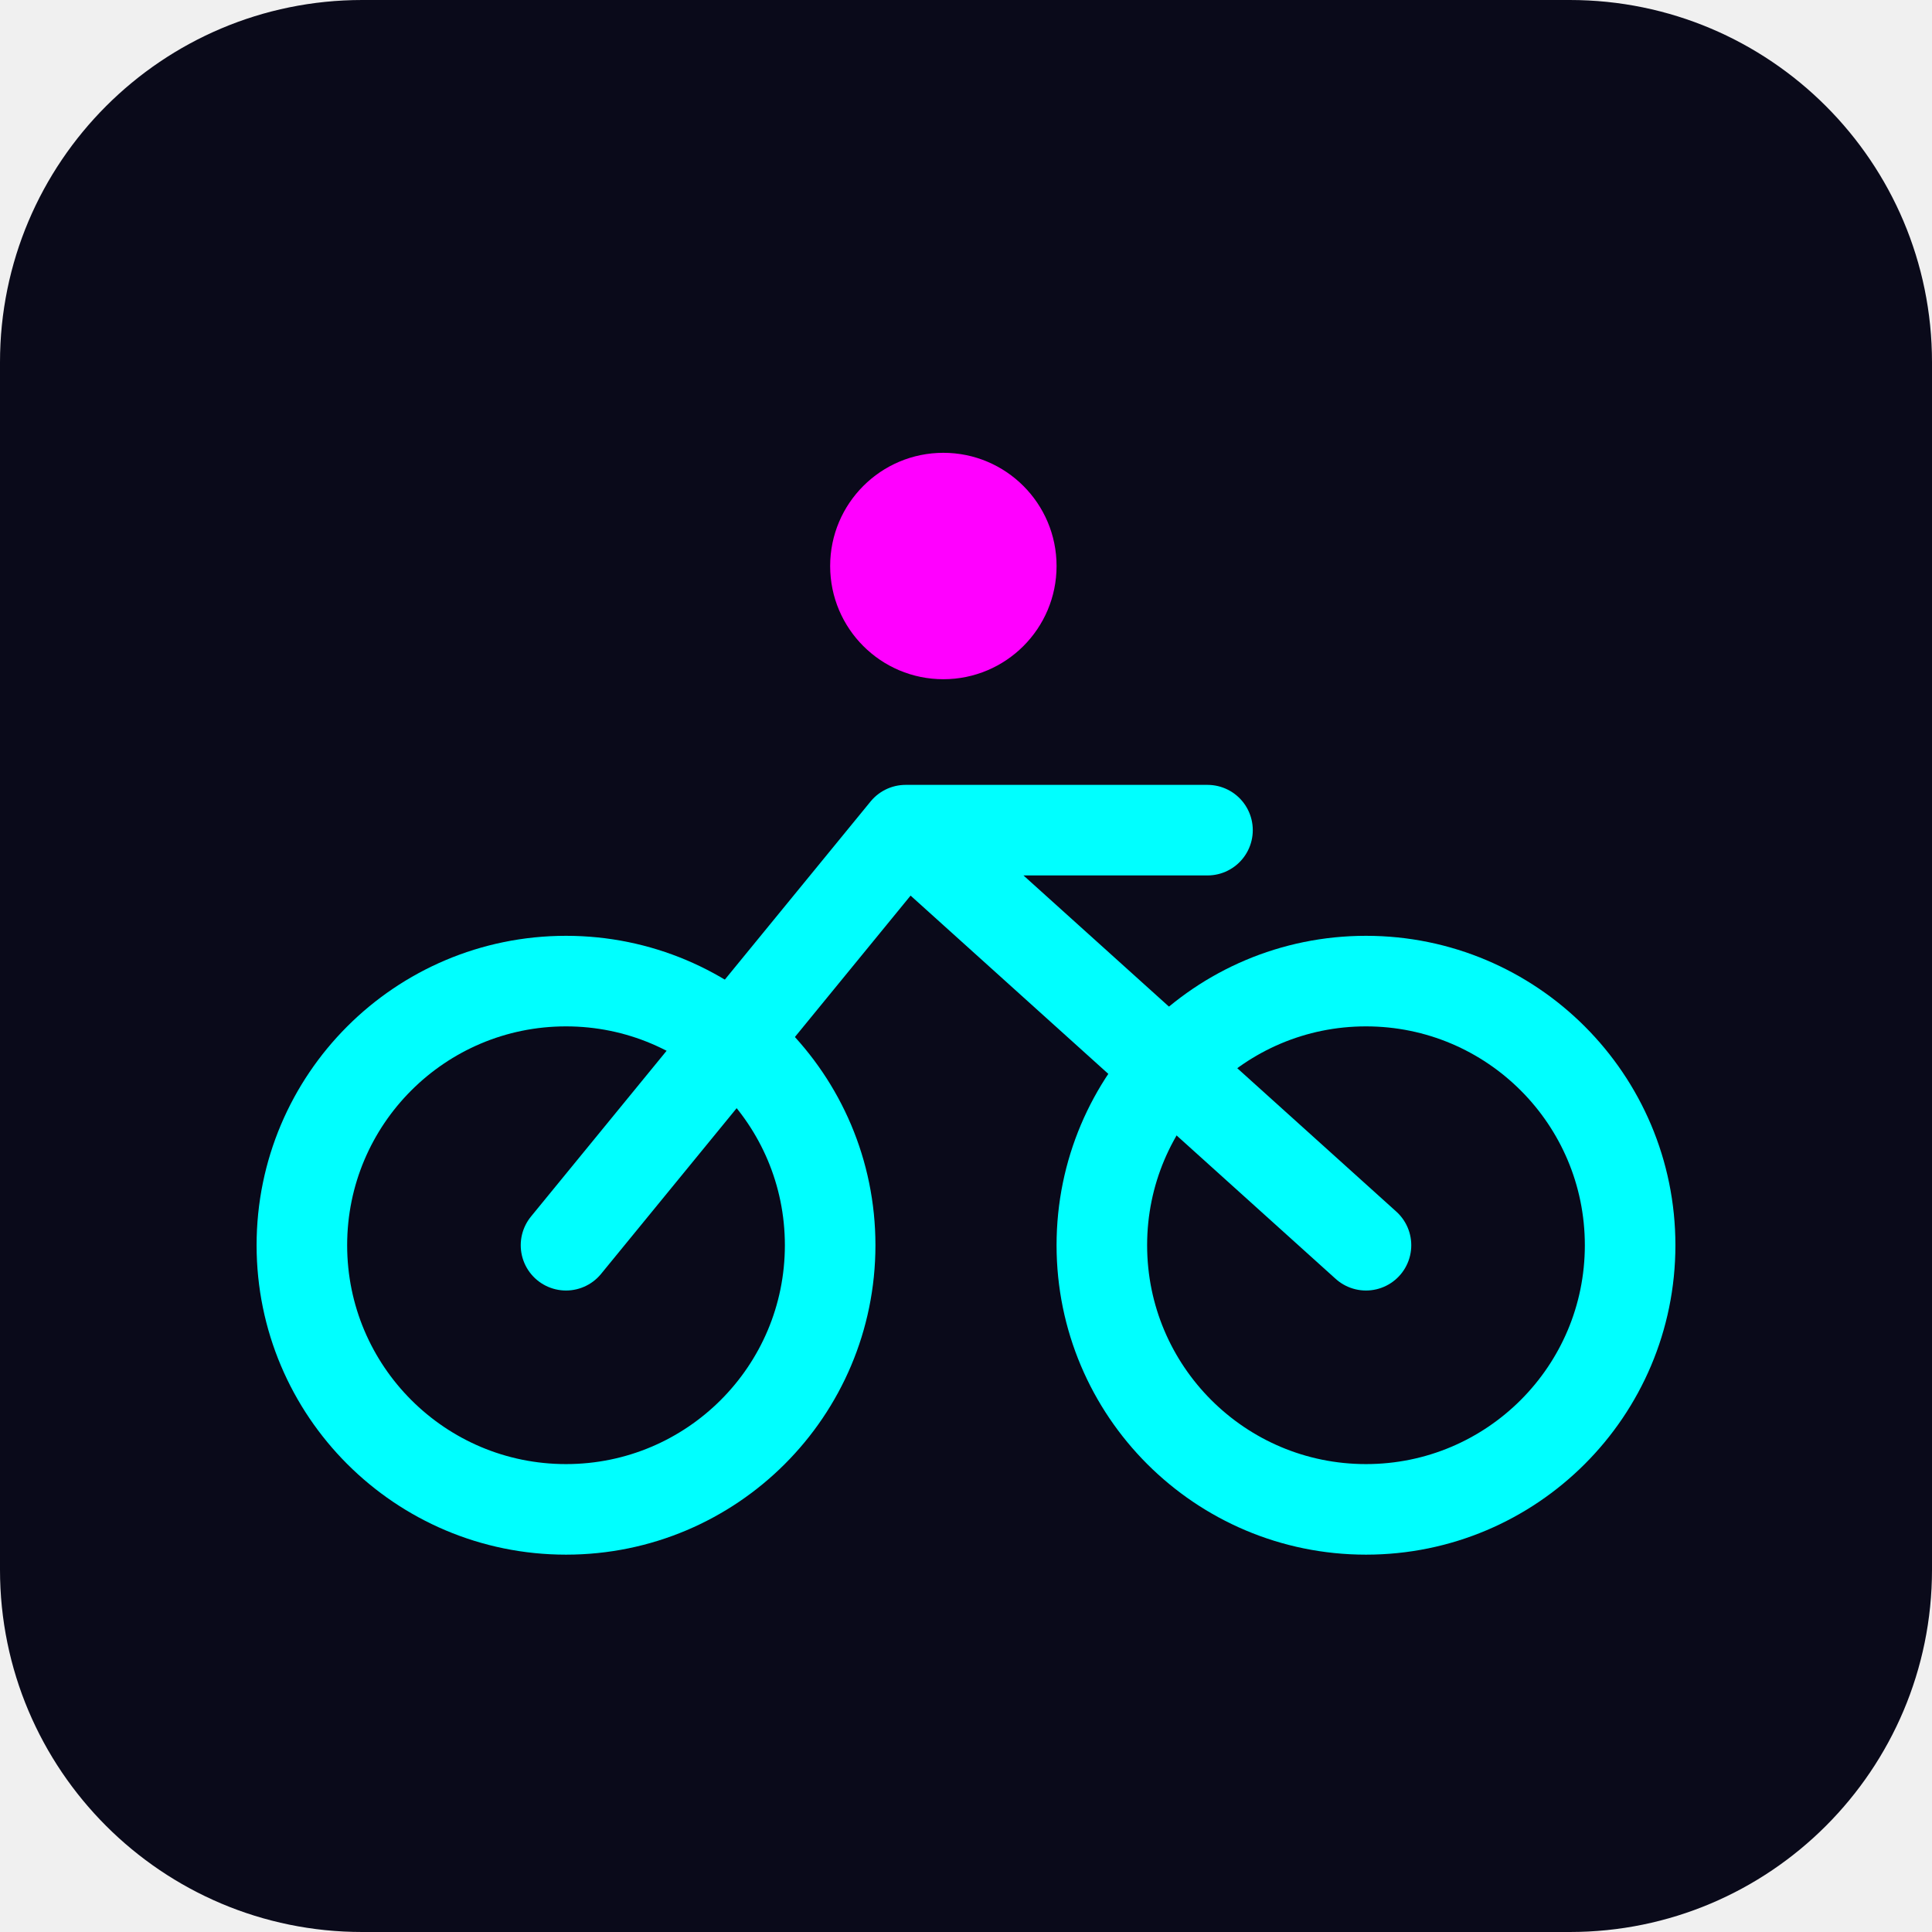
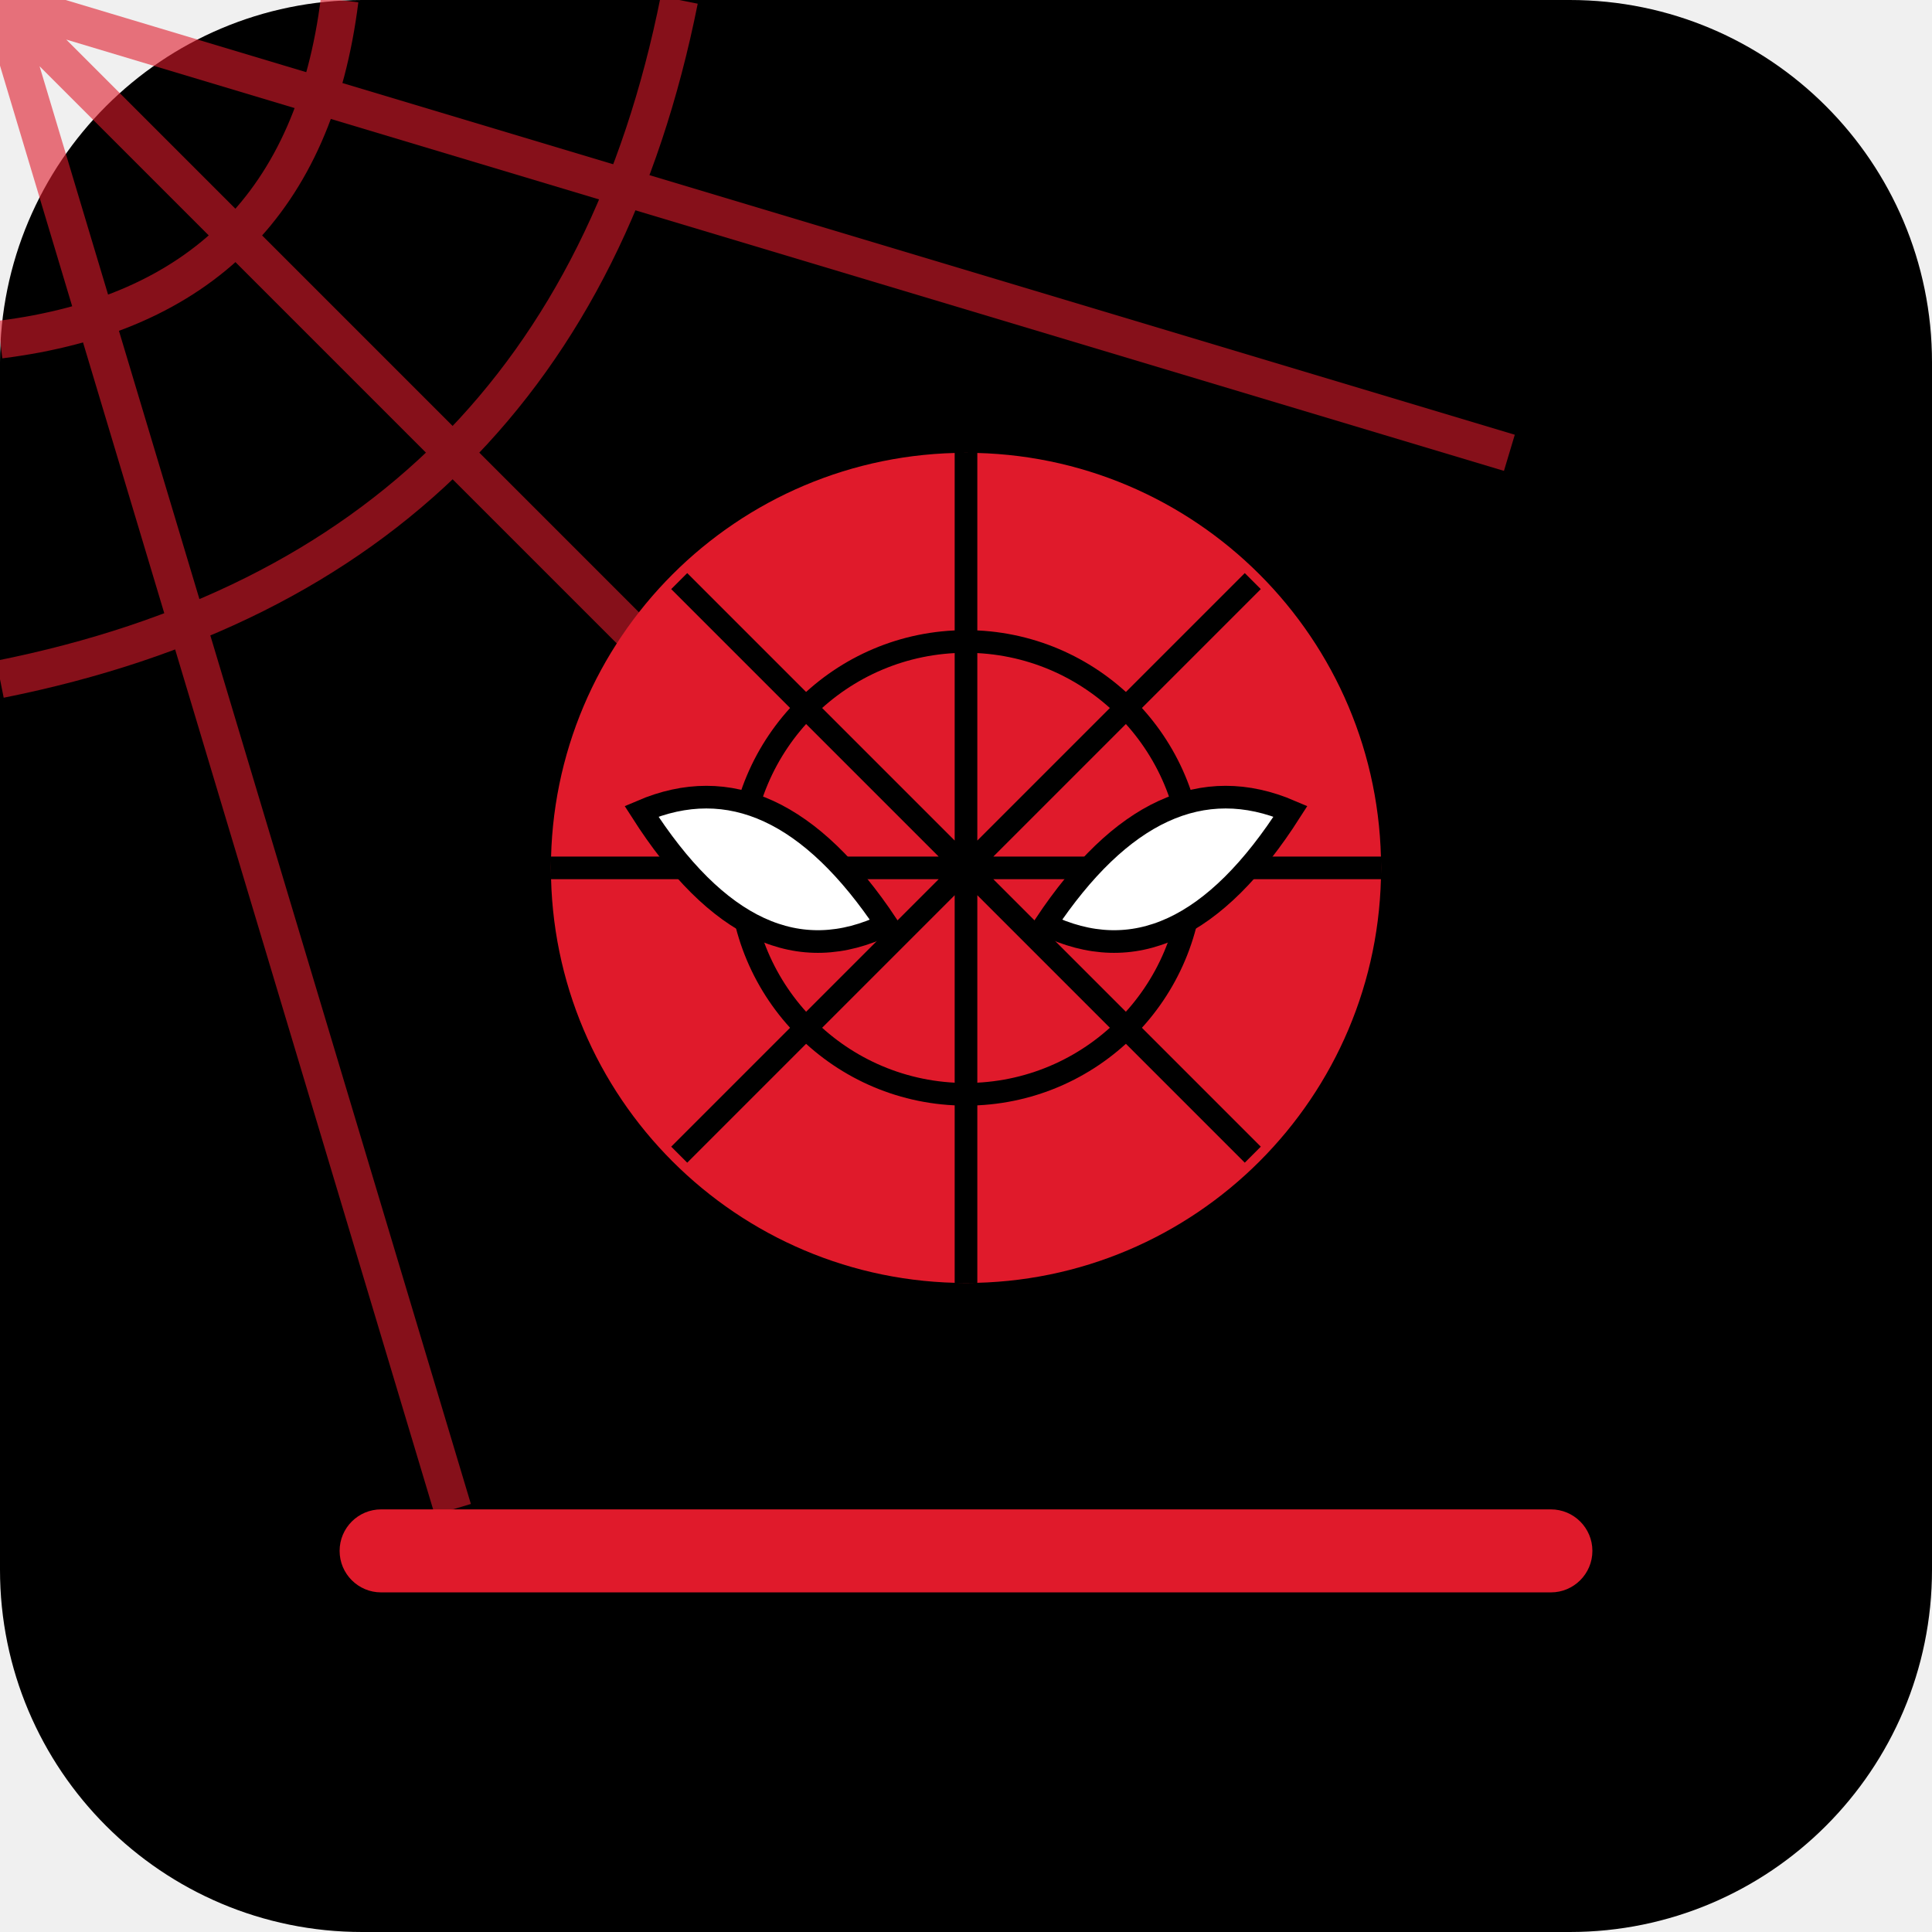
<svg xmlns="http://www.w3.org/2000/svg" viewBox="0 0 512 512">
-   <rect width="512" height="512" rx="96" fill="#0a0a1a" />
-   <g fill="none" stroke="#0ff" stroke-width="24" stroke-linecap="round" stroke-linejoin="round">
-     <circle cx="150" cy="330" r="70" />
-     <circle cx="362" cy="330" r="70" />
-     <path d="M150 330 L240 220 L362 330 M240 220 L320 220" />
+   <rect width="512" height="512" rx="96" fill="#000" />
+   <g stroke="#e01a2b" stroke-width="10" fill="none" opacity=".6">
+     <path d="M0 0L300 300M0 0L400 120M0 0L120 400" />
+     <path d="M90 0Q80 80 0 90M180 0Q150 150 0 180" />
  </g>
-   <circle cx="250" cy="150" r="30" fill="#f0f" />
+   <circle cx="256" cy="230" r="110" fill="#e01a2b" />
+   <g stroke="#000" stroke-width="6" fill="none">
+     <path d="M256 120V340M146 230H366M180 154L332 306M332 154L180 306" />
+     <circle cx="256" cy="230" r="60" />
+   </g>
+   <path d="M170 215Q205 200 235 245Q200 262 170 215ZM342 215Q307 200 277 245Q312 262 342 215Z" fill="#fff" stroke="#000" stroke-width="6" />
+   <rect x="90" y="400" width="332" height="22" rx="11" fill="#e01a2b" />
</svg>
